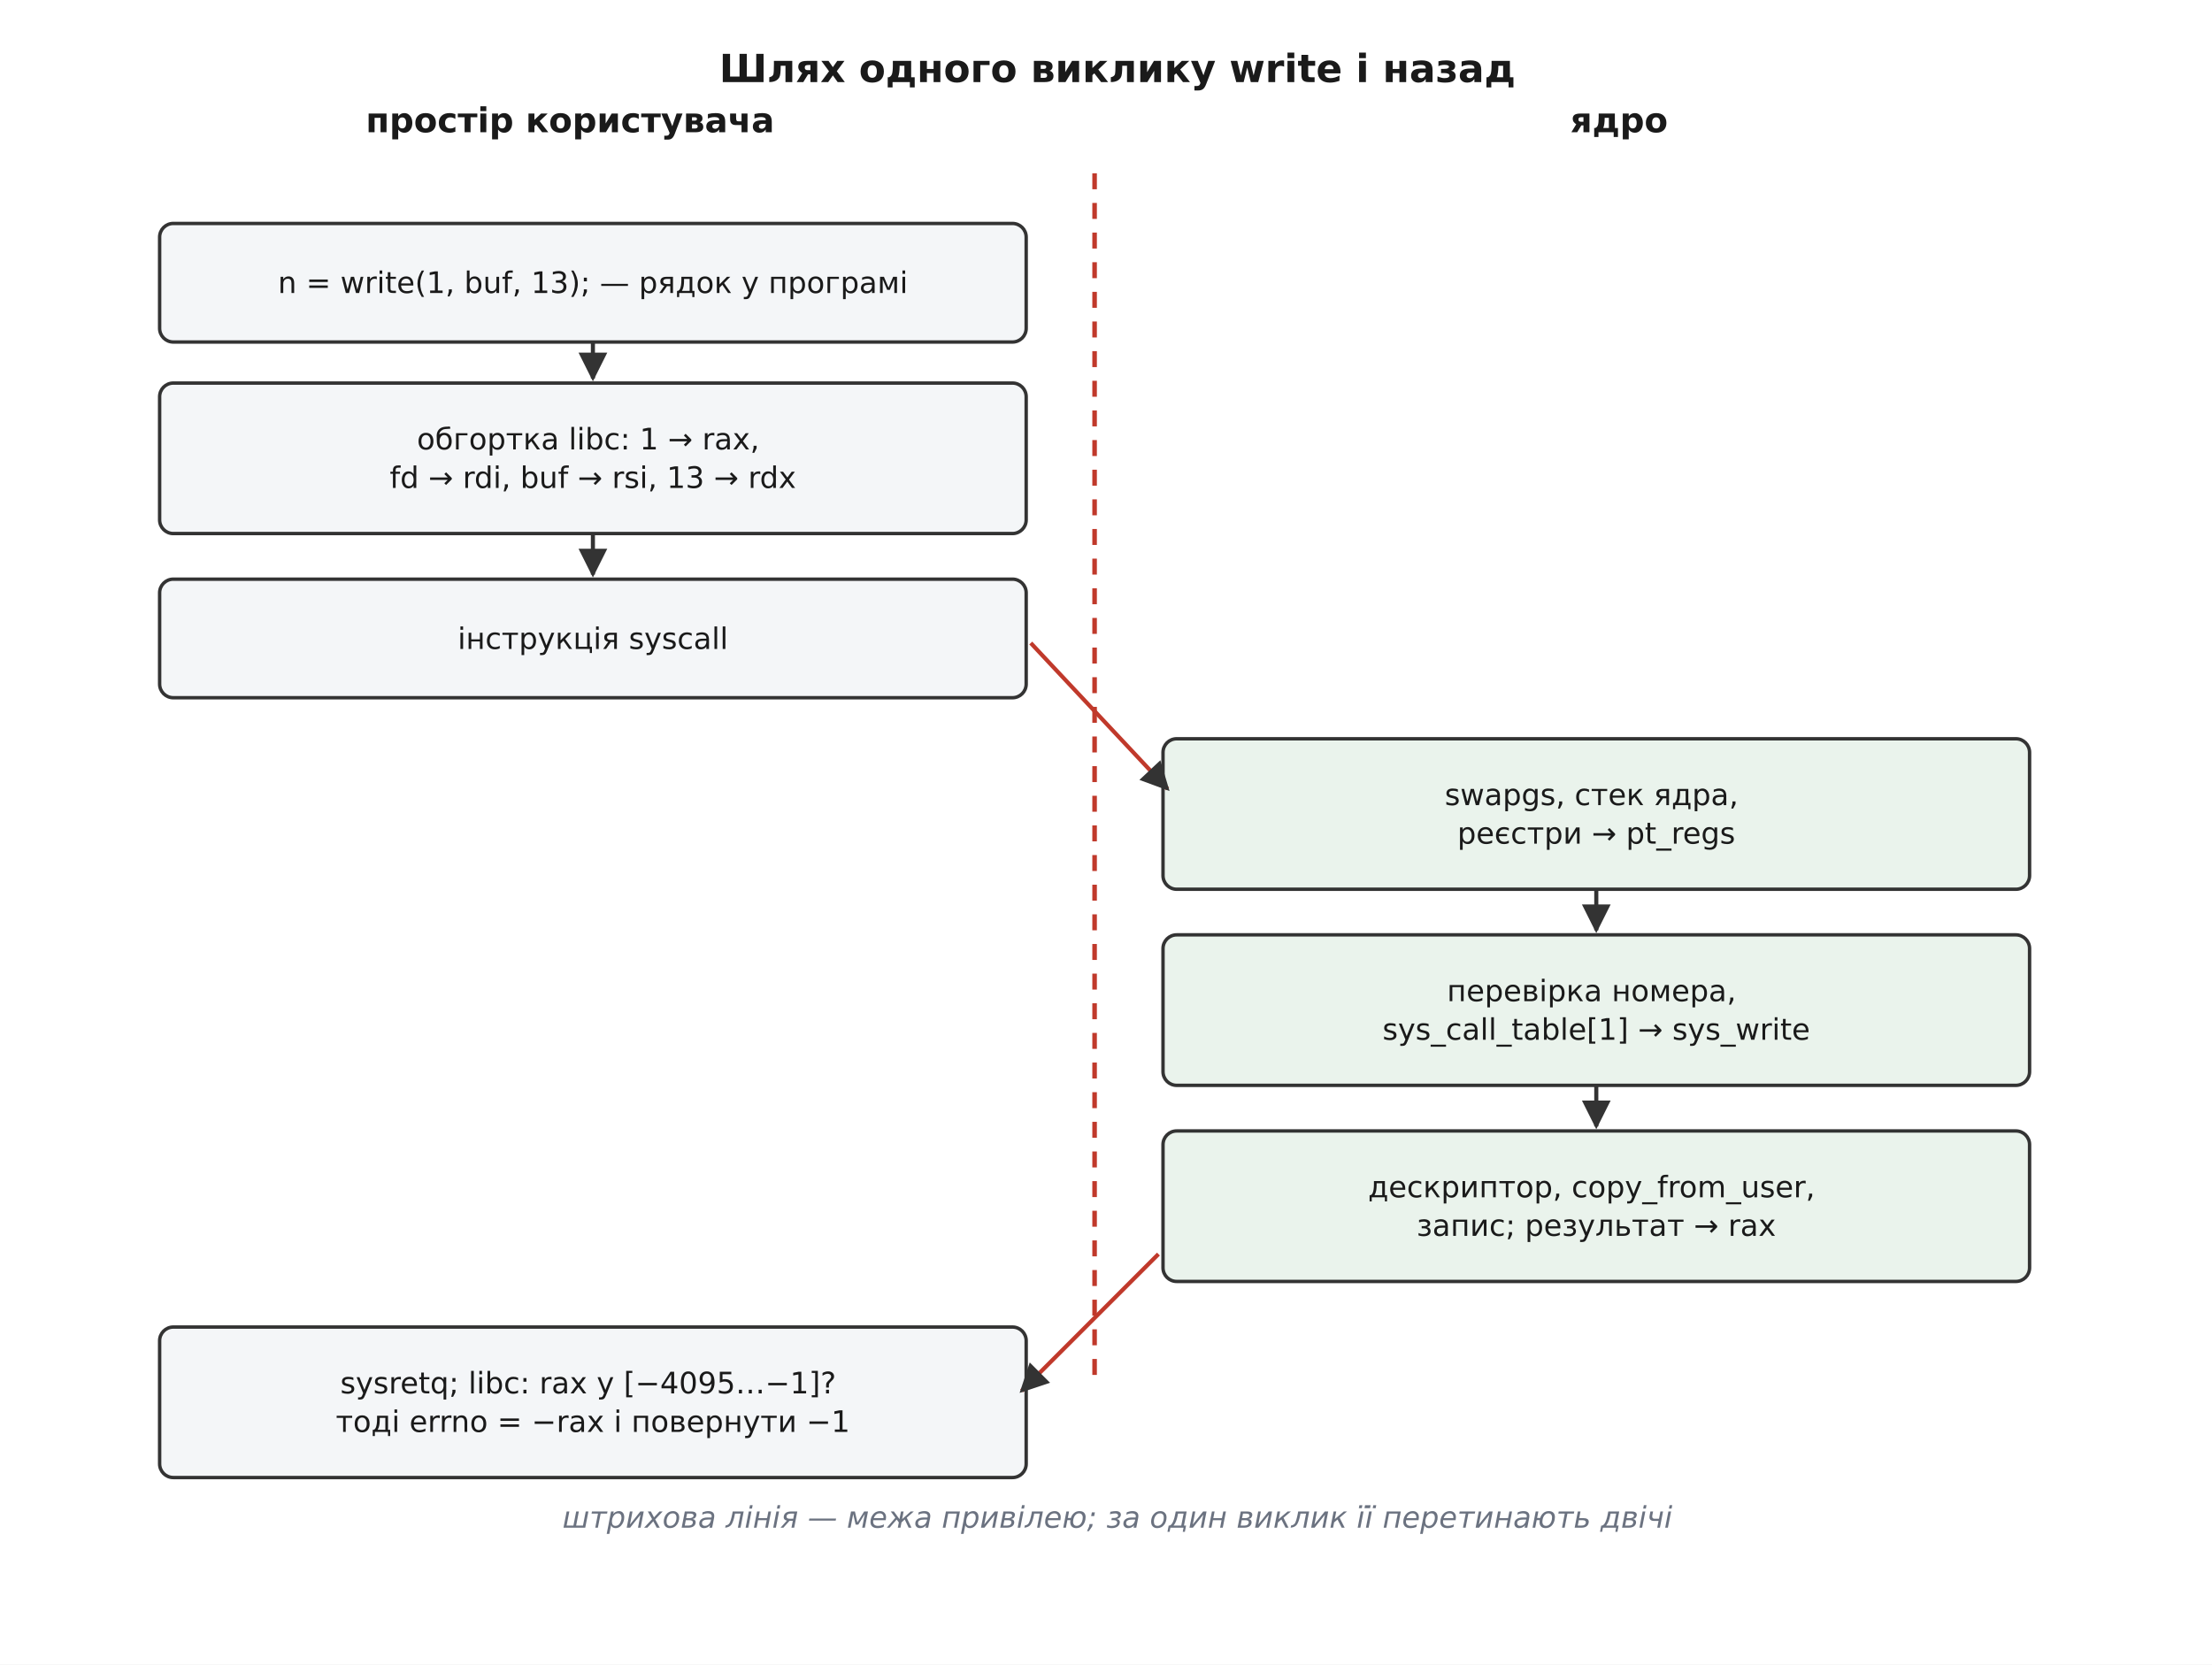
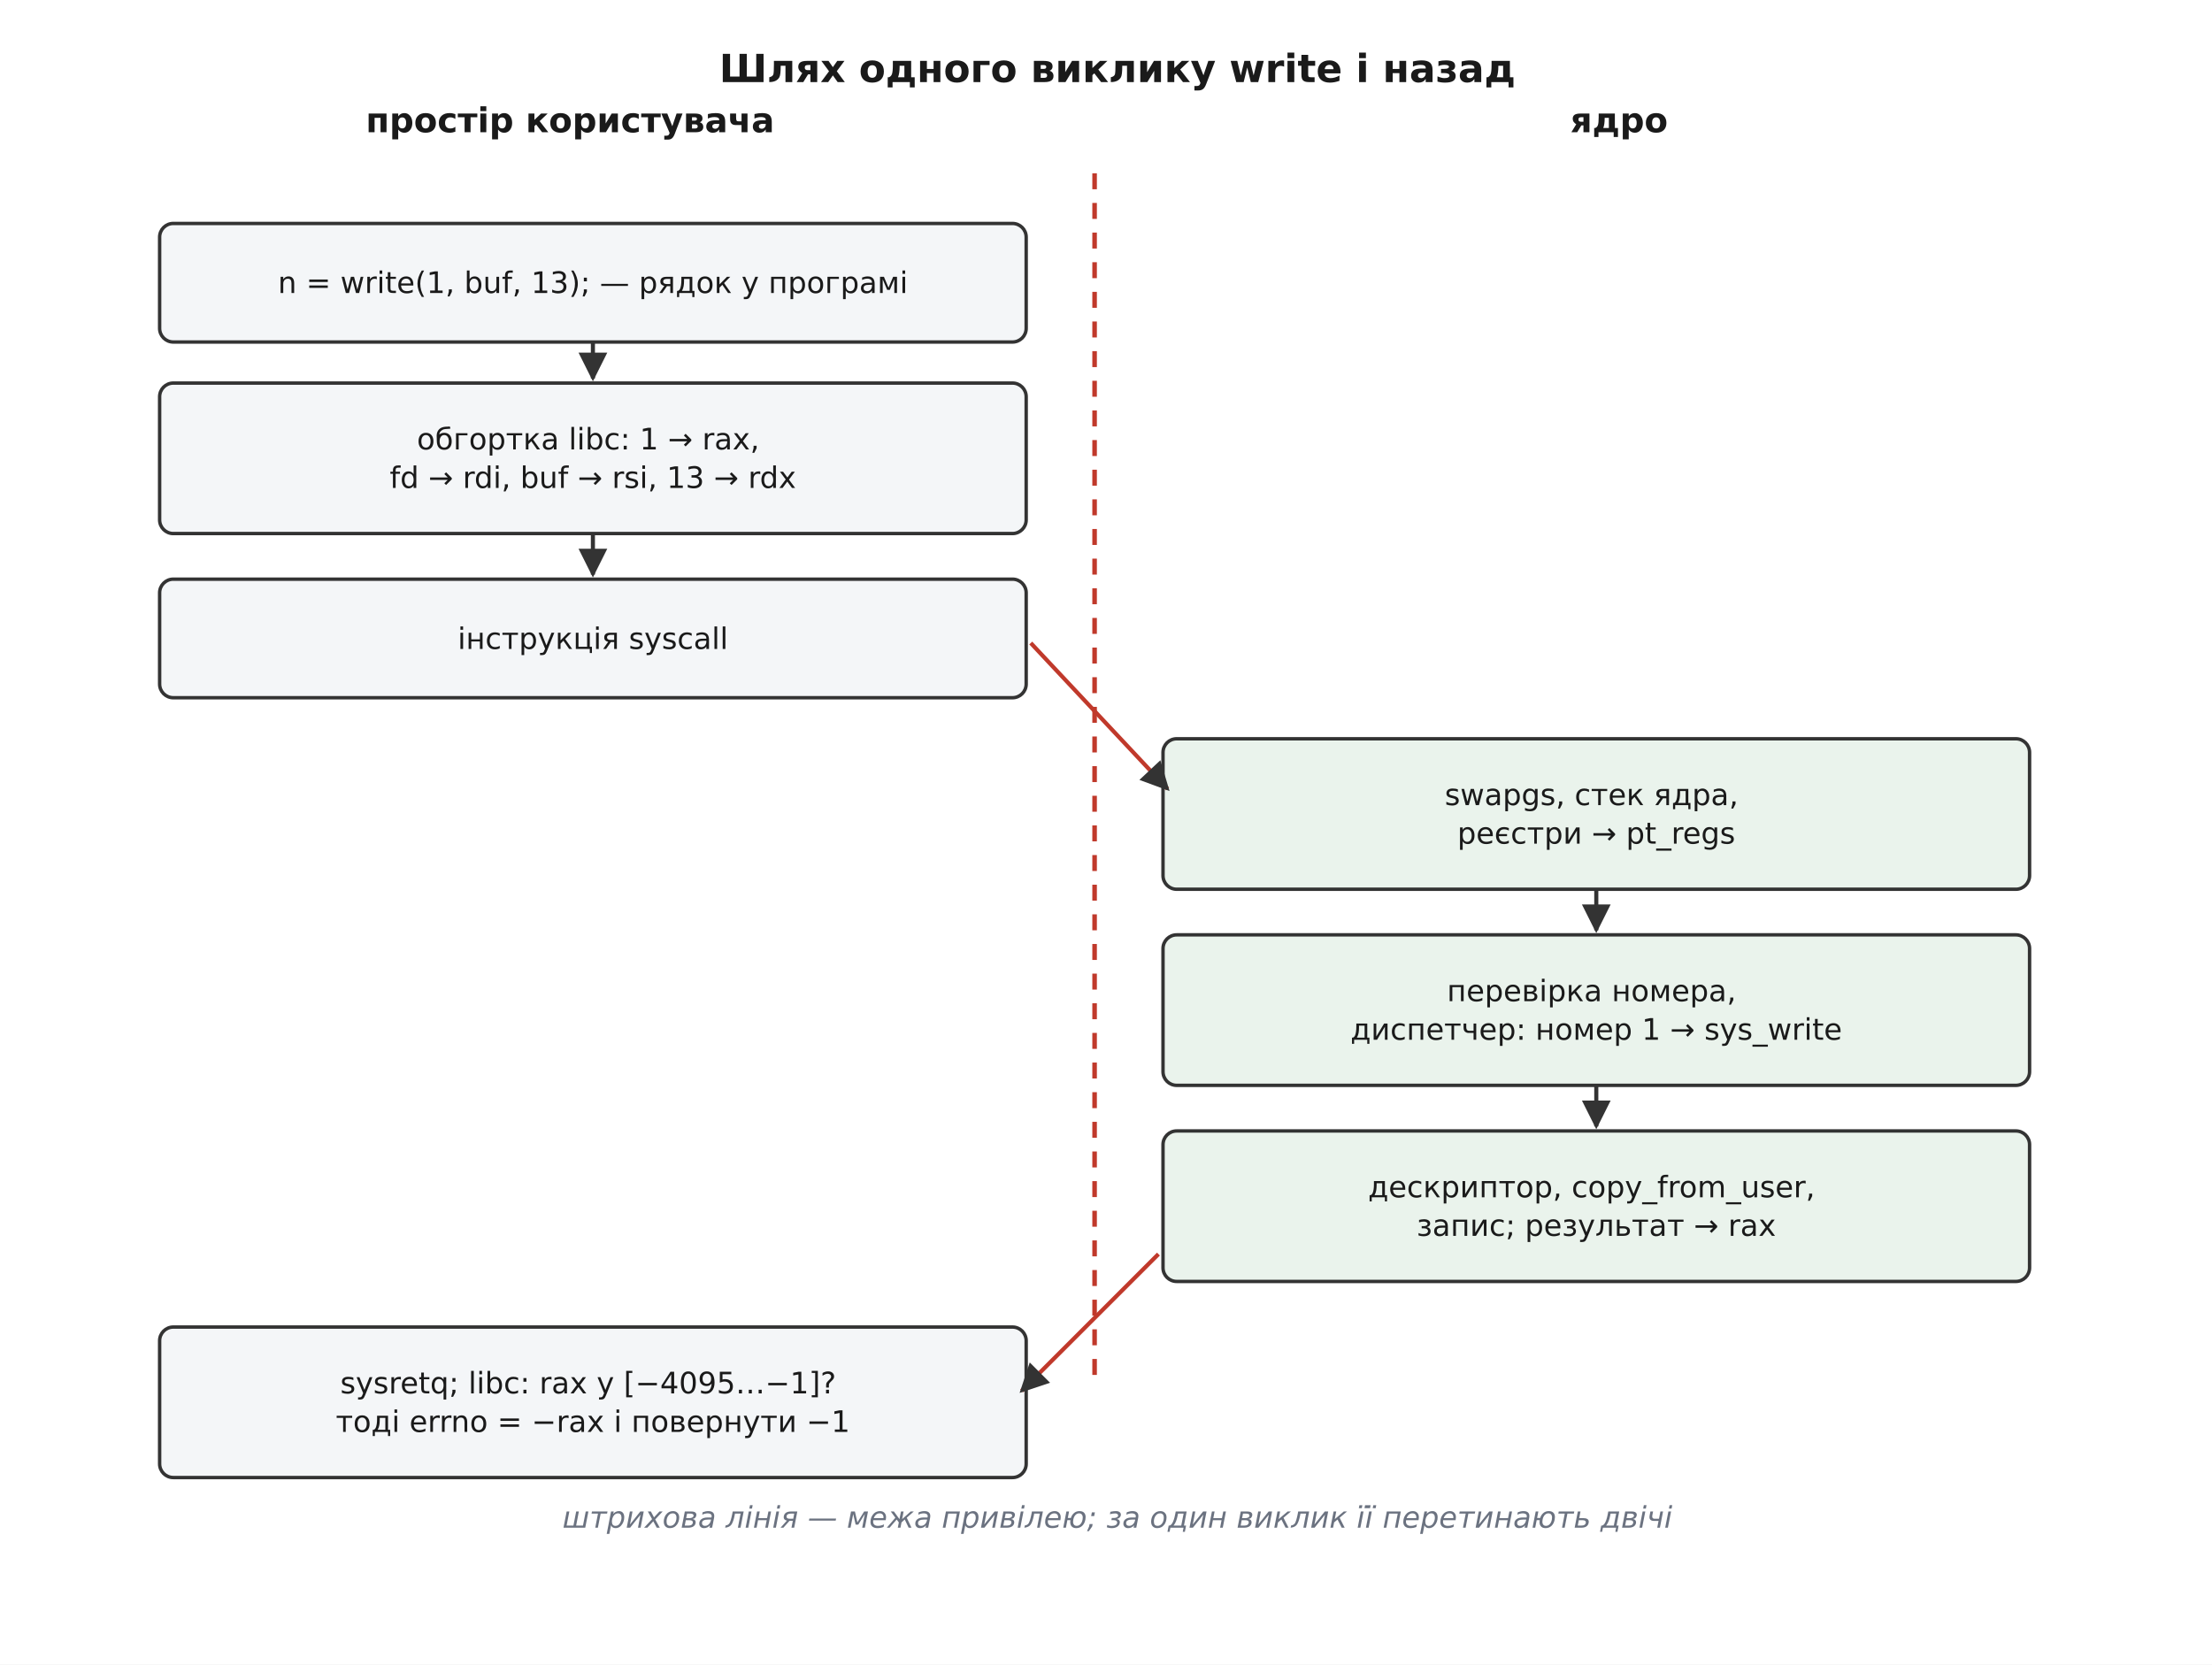
<svg xmlns="http://www.w3.org/2000/svg" viewBox="-10 -10 970 730" font-family="'Segoe UI', 'DejaVu Sans', Arial, sans-serif">
  <rect x="-10" y="-10" width="970" height="730" fill="#ffffff" />
  <defs>
    <marker id="arrow" viewBox="0 0 10 10" refX="9" refY="5" markerWidth="7" markerHeight="7" orient="auto-start-reverse">
      <path d="M0 0 L10 5 L0 10 z" fill="#333333" />
    </marker>
  </defs>
  <text x="480.0" y="26.0" font-family="'Segoe UI', 'DejaVu Sans', Arial, sans-serif" font-size="17" fill="#1a1a1a" text-anchor="middle" font-weight="700">Шлях одного виклику write і назад</text>
  <line x1="470.0" y1="66.0" x2="470.0" y2="596.0" stroke="#c0392b" stroke-width="2.0" stroke-dasharray="7 6" />
  <text x="240.0" y="48.0" font-family="'Segoe UI', 'DejaVu Sans', Arial, sans-serif" font-size="15" fill="#1a1a1a" text-anchor="middle" font-weight="700">простір користувача</text>
  <text x="700.0" y="48.0" font-family="'Segoe UI', 'DejaVu Sans', Arial, sans-serif" font-size="15" fill="#1a1a1a" text-anchor="middle" font-weight="700">ядро</text>
  <rect x="60.0" y="88.0" width="380.0" height="52.0" rx="6" fill="#f4f6f8" stroke="#333333" stroke-width="1.5" />
  <text x="250.0" y="118.5" font-family="'Segoe UI', 'DejaVu Sans', Arial, sans-serif" font-size="13" fill="#1a1a1a" text-anchor="middle">
    <tspan x="250.0" dy="0.0">n = write(1, buf, 13); — рядок у програмі</tspan>
  </text>
  <rect x="60.0" y="158.0" width="380.0" height="66.0" rx="6" fill="#f4f6f8" stroke="#333333" stroke-width="1.5" />
  <text x="250.0" y="187.1" font-family="'Segoe UI', 'DejaVu Sans', Arial, sans-serif" font-size="13" fill="#1a1a1a" text-anchor="middle">
    <tspan x="250.0" dy="0.0">обгортка libc: 1 → rax,</tspan>
    <tspan x="250.0" dy="16.9">fd → rdi, buf → rsi, 13 → rdx</tspan>
  </text>
  <rect x="60.0" y="244.0" width="380.0" height="52.0" rx="6" fill="#f4f6f8" stroke="#333333" stroke-width="1.5" />
  <text x="250.0" y="274.6" font-family="'Segoe UI', 'DejaVu Sans', Arial, sans-serif" font-size="13" fill="#1a1a1a" text-anchor="middle">
    <tspan x="250.0" dy="0.0">інструкція syscall</tspan>
  </text>
  <rect x="500.0" y="314.0" width="380.0" height="66.0" rx="6" fill="#eaf3ec" stroke="#333333" stroke-width="1.5" />
  <text x="690.0" y="343.1" font-family="'Segoe UI', 'DejaVu Sans', Arial, sans-serif" font-size="13" fill="#1a1a1a" text-anchor="middle">
    <tspan x="690.0" dy="0.0">swapgs, стек ядра,</tspan>
    <tspan x="690.0" dy="16.9">реєстри → pt_regs</tspan>
  </text>
  <rect x="500.0" y="400.0" width="380.0" height="66.0" rx="6" fill="#eaf3ec" stroke="#333333" stroke-width="1.5" />
  <text x="690.0" y="429.1" font-family="'Segoe UI', 'DejaVu Sans', Arial, sans-serif" font-size="13" fill="#1a1a1a" text-anchor="middle">
    <tspan x="690.0" dy="0.0">перевірка номера,</tspan>
-     <tspan x="690.0" dy="16.9">sys_call_table[1] → sys_write</tspan>
+     <tspan x="690.0" dy="16.9">диспетчер: номер 1 → sys_write</tspan>
  </text>
  <rect x="500.0" y="486.0" width="380.0" height="66.0" rx="6" fill="#eaf3ec" stroke="#333333" stroke-width="1.5" />
  <text x="690.0" y="515.1" font-family="'Segoe UI', 'DejaVu Sans', Arial, sans-serif" font-size="13" fill="#1a1a1a" text-anchor="middle">
    <tspan x="690.0" dy="0.0">дескриптор, copy_from_user,</tspan>
    <tspan x="690.0" dy="16.9">запис; результат → rax</tspan>
  </text>
  <rect x="60.0" y="572.0" width="380.0" height="66.0" rx="6" fill="#f4f6f8" stroke="#333333" stroke-width="1.5" />
  <text x="250.0" y="601.1" font-family="'Segoe UI', 'DejaVu Sans', Arial, sans-serif" font-size="13" fill="#1a1a1a" text-anchor="middle">
    <tspan x="250.0" dy="0.0">sysretq; libc: rax у [−4095…−1]?</tspan>
    <tspan x="250.0" dy="16.9">тоді errno = −rax і повернути −1</tspan>
  </text>
  <line x1="250.0" y1="140.0" x2="250.0" y2="156.0" stroke="#333333" stroke-width="1.8" marker-end="url(#arrow)" />
  <line x1="250.0" y1="224.0" x2="250.0" y2="242.0" stroke="#333333" stroke-width="1.8" marker-end="url(#arrow)" />
  <line x1="690.0" y1="380.0" x2="690.0" y2="398.0" stroke="#333333" stroke-width="1.8" marker-end="url(#arrow)" />
  <line x1="690.0" y1="466.0" x2="690.0" y2="484.0" stroke="#333333" stroke-width="1.8" marker-end="url(#arrow)" />
  <line x1="442.0" y1="272.0" x2="502.0" y2="336.0" stroke="#c0392b" stroke-width="1.8" marker-end="url(#arrow)" />
  <line x1="498.0" y1="540.0" x2="438.0" y2="600.0" stroke="#c0392b" stroke-width="1.8" marker-end="url(#arrow)" />
  <text x="480.0" y="660.0" font-family="'Segoe UI', 'DejaVu Sans', Arial, sans-serif" font-size="13" fill="#6b7280" text-anchor="middle" font-style="italic">штрихова лінія — межа привілею; за один виклик її перетинають двічі</text>
</svg>
